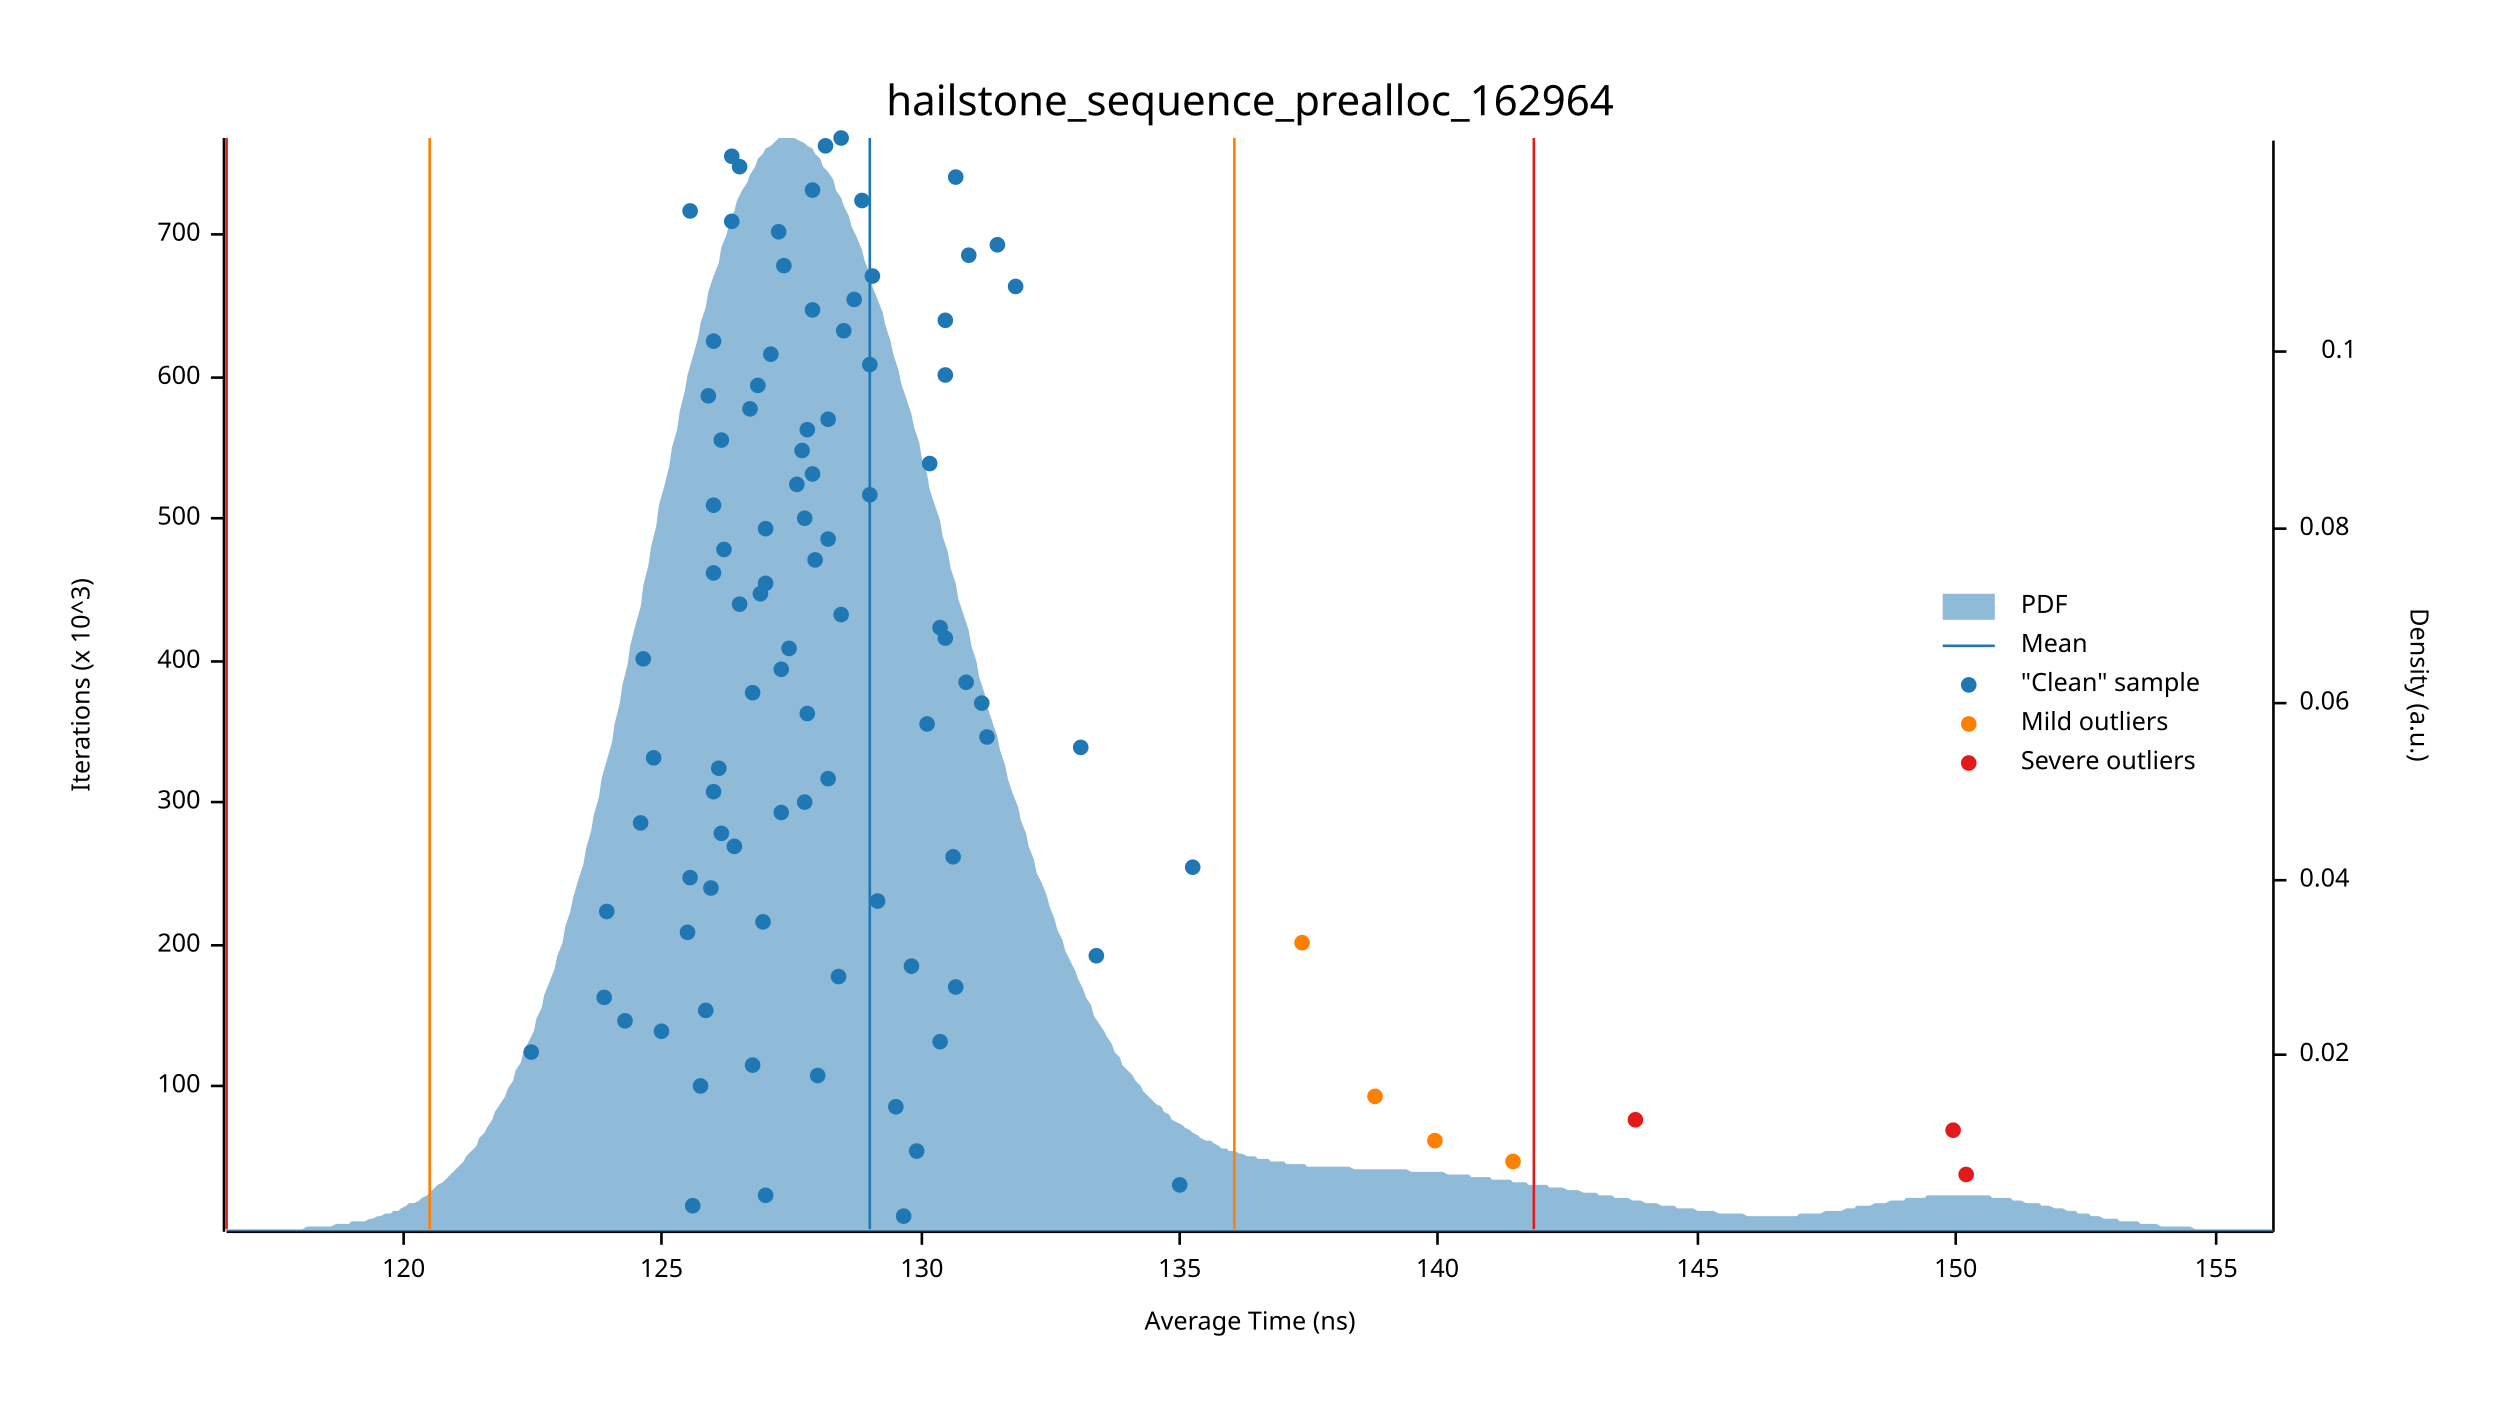
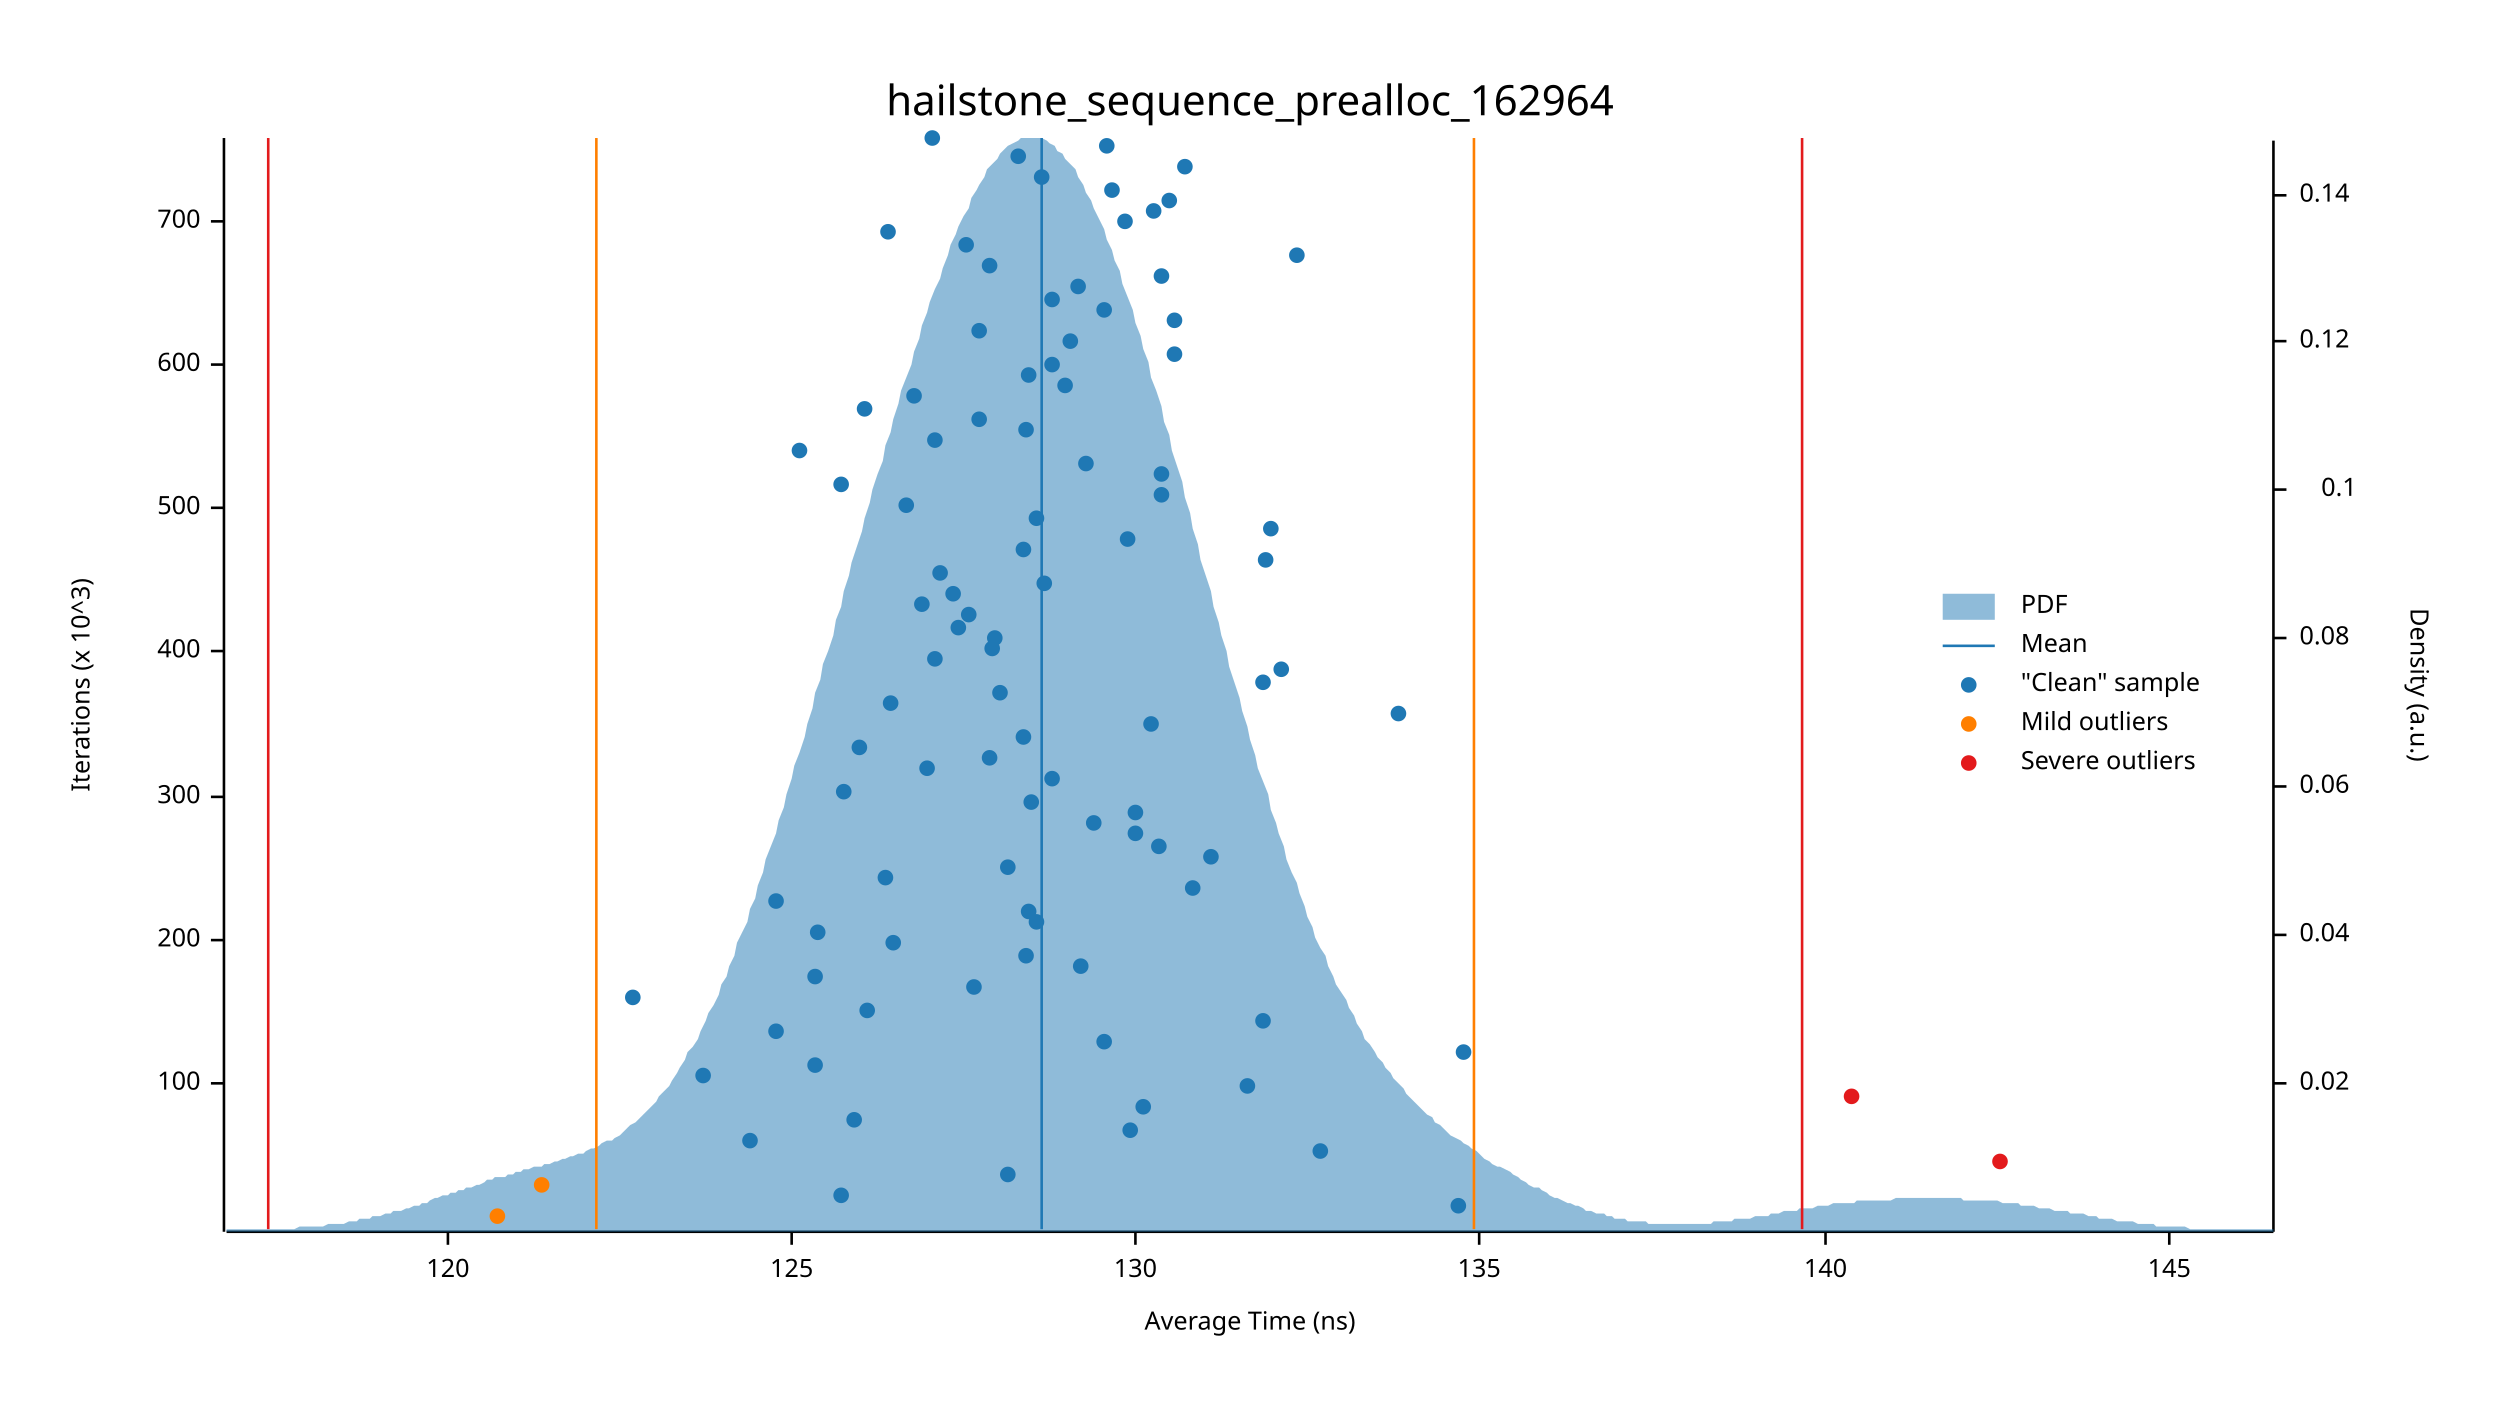
<svg xmlns="http://www.w3.org/2000/svg" width="960" height="540" viewBox="0 0 960 540">
  <text x="480" y="32" dy="0.76em" text-anchor="middle" font-family="sans-serif" font-size="16.129" opacity="1" fill="#000000">
hailstone_sequence_prealloc_162964
</text>
  <text x="27" y="263" dy="0.76em" text-anchor="middle" font-family="sans-serif" font-size="9.677" opacity="1" fill="#000000" transform="rotate(270, 27, 263)">
Iterations (x 10^3)
</text>
  <text x="480" y="513" dy="-0.5ex" text-anchor="middle" font-family="sans-serif" font-size="9.677" opacity="1" fill="#000000">
Average Time (ns)
</text>
  <polyline fill="none" opacity="1" stroke="#000000" stroke-width="1" points="86,53 86,473 " />
-   <text x="77" y="417" dy="0.5ex" text-anchor="end" font-family="sans-serif" font-size="9.677" opacity="1" fill="#000000">
+   <text x="77" y="416" dy="0.5ex" text-anchor="end" font-family="sans-serif" font-size="9.677" opacity="1" fill="#000000">
100
</text>
-   <polyline fill="none" opacity="1" stroke="#000000" stroke-width="1" points="81,417 86,417 " />
-   <text x="77" y="363" dy="0.5ex" text-anchor="end" font-family="sans-serif" font-size="9.677" opacity="1" fill="#000000">
+   <polyline fill="none" opacity="1" stroke="#000000" stroke-width="1" points="81,416 86,416 " />
+   <text x="77" y="361" dy="0.5ex" text-anchor="end" font-family="sans-serif" font-size="9.677" opacity="1" fill="#000000">
200
</text>
-   <polyline fill="none" opacity="1" stroke="#000000" stroke-width="1" points="81,363 86,363 " />
-   <text x="77" y="308" dy="0.5ex" text-anchor="end" font-family="sans-serif" font-size="9.677" opacity="1" fill="#000000">
+   <polyline fill="none" opacity="1" stroke="#000000" stroke-width="1" points="81,361 86,361 " />
+   <text x="77" y="306" dy="0.5ex" text-anchor="end" font-family="sans-serif" font-size="9.677" opacity="1" fill="#000000">
300
</text>
-   <polyline fill="none" opacity="1" stroke="#000000" stroke-width="1" points="81,308 86,308 " />
-   <text x="77" y="254" dy="0.5ex" text-anchor="end" font-family="sans-serif" font-size="9.677" opacity="1" fill="#000000">
+   <polyline fill="none" opacity="1" stroke="#000000" stroke-width="1" points="81,306 86,306 " />
+   <text x="77" y="250" dy="0.5ex" text-anchor="end" font-family="sans-serif" font-size="9.677" opacity="1" fill="#000000">
400
</text>
-   <polyline fill="none" opacity="1" stroke="#000000" stroke-width="1" points="81,254 86,254 " />
-   <text x="77" y="199" dy="0.5ex" text-anchor="end" font-family="sans-serif" font-size="9.677" opacity="1" fill="#000000">
+   <polyline fill="none" opacity="1" stroke="#000000" stroke-width="1" points="81,250 86,250 " />
+   <text x="77" y="195" dy="0.5ex" text-anchor="end" font-family="sans-serif" font-size="9.677" opacity="1" fill="#000000">
500
</text>
-   <polyline fill="none" opacity="1" stroke="#000000" stroke-width="1" points="81,199 86,199 " />
-   <text x="77" y="145" dy="0.5ex" text-anchor="end" font-family="sans-serif" font-size="9.677" opacity="1" fill="#000000">
+   <polyline fill="none" opacity="1" stroke="#000000" stroke-width="1" points="81,195 86,195 " />
+   <text x="77" y="140" dy="0.5ex" text-anchor="end" font-family="sans-serif" font-size="9.677" opacity="1" fill="#000000">
600
</text>
-   <polyline fill="none" opacity="1" stroke="#000000" stroke-width="1" points="81,145 86,145 " />
-   <text x="77" y="90" dy="0.5ex" text-anchor="end" font-family="sans-serif" font-size="9.677" opacity="1" fill="#000000">
+   <polyline fill="none" opacity="1" stroke="#000000" stroke-width="1" points="81,140 86,140 " />
+   <text x="77" y="85" dy="0.5ex" text-anchor="end" font-family="sans-serif" font-size="9.677" opacity="1" fill="#000000">
700
</text>
-   <polyline fill="none" opacity="1" stroke="#000000" stroke-width="1" points="81,90 86,90 " />
+   <polyline fill="none" opacity="1" stroke="#000000" stroke-width="1" points="81,85 86,85 " />
  <polyline fill="none" opacity="1" stroke="#000000" stroke-width="1" points="87,473 873,473 " />
-   <text x="155" y="483" dy="0.76em" text-anchor="middle" font-family="sans-serif" font-size="9.677" opacity="1" fill="#000000">
+   <text x="172" y="483" dy="0.76em" text-anchor="middle" font-family="sans-serif" font-size="9.677" opacity="1" fill="#000000">
120
</text>
-   <polyline fill="none" opacity="1" stroke="#000000" stroke-width="1" points="155,473 155,478 " />
-   <text x="254" y="483" dy="0.76em" text-anchor="middle" font-family="sans-serif" font-size="9.677" opacity="1" fill="#000000">
+   <polyline fill="none" opacity="1" stroke="#000000" stroke-width="1" points="172,473 172,478 " />
+   <text x="304" y="483" dy="0.76em" text-anchor="middle" font-family="sans-serif" font-size="9.677" opacity="1" fill="#000000">
125
</text>
-   <polyline fill="none" opacity="1" stroke="#000000" stroke-width="1" points="254,473 254,478 " />
-   <text x="354" y="483" dy="0.76em" text-anchor="middle" font-family="sans-serif" font-size="9.677" opacity="1" fill="#000000">
+   <polyline fill="none" opacity="1" stroke="#000000" stroke-width="1" points="304,473 304,478 " />
+   <text x="436" y="483" dy="0.76em" text-anchor="middle" font-family="sans-serif" font-size="9.677" opacity="1" fill="#000000">
130
</text>
-   <polyline fill="none" opacity="1" stroke="#000000" stroke-width="1" points="354,473 354,478 " />
-   <text x="453" y="483" dy="0.76em" text-anchor="middle" font-family="sans-serif" font-size="9.677" opacity="1" fill="#000000">
+   <polyline fill="none" opacity="1" stroke="#000000" stroke-width="1" points="436,473 436,478 " />
+   <text x="568" y="483" dy="0.76em" text-anchor="middle" font-family="sans-serif" font-size="9.677" opacity="1" fill="#000000">
135
</text>
-   <polyline fill="none" opacity="1" stroke="#000000" stroke-width="1" points="453,473 453,478 " />
-   <text x="552" y="483" dy="0.76em" text-anchor="middle" font-family="sans-serif" font-size="9.677" opacity="1" fill="#000000">
+   <polyline fill="none" opacity="1" stroke="#000000" stroke-width="1" points="568,473 568,478 " />
+   <text x="701" y="483" dy="0.76em" text-anchor="middle" font-family="sans-serif" font-size="9.677" opacity="1" fill="#000000">
140
</text>
-   <polyline fill="none" opacity="1" stroke="#000000" stroke-width="1" points="552,473 552,478 " />
-   <text x="652" y="483" dy="0.76em" text-anchor="middle" font-family="sans-serif" font-size="9.677" opacity="1" fill="#000000">
+   <polyline fill="none" opacity="1" stroke="#000000" stroke-width="1" points="701,473 701,478 " />
+   <text x="833" y="483" dy="0.76em" text-anchor="middle" font-family="sans-serif" font-size="9.677" opacity="1" fill="#000000">
145
</text>
-   <polyline fill="none" opacity="1" stroke="#000000" stroke-width="1" points="652,473 652,478 " />
-   <text x="751" y="483" dy="0.76em" text-anchor="middle" font-family="sans-serif" font-size="9.677" opacity="1" fill="#000000">
- 150
- </text>
-   <polyline fill="none" opacity="1" stroke="#000000" stroke-width="1" points="751,473 751,478 " />
-   <text x="851" y="483" dy="0.76em" text-anchor="middle" font-family="sans-serif" font-size="9.677" opacity="1" fill="#000000">
- 155
- </text>
-   <polyline fill="none" opacity="1" stroke="#000000" stroke-width="1" points="851,473 851,478 " />
+   <polyline fill="none" opacity="1" stroke="#000000" stroke-width="1" points="833,473 833,478 " />
  <text x="933" y="263" dy="0.76em" text-anchor="middle" font-family="sans-serif" font-size="9.677" opacity="1" fill="#000000" transform="rotate(90, 933, 263)">
Density (a.u.)
</text>
  <polyline fill="none" opacity="1" stroke="#000000" stroke-width="1" points="873,54 873,473 " />
-   <text x="883" y="405" dy="0.5ex" text-anchor="start" font-family="sans-serif" font-size="9.677" opacity="1" fill="#000000">
+   <text x="883" y="416" dy="0.5ex" text-anchor="start" font-family="sans-serif" font-size="9.677" opacity="1" fill="#000000">
0.02
</text>
-   <polyline fill="none" opacity="1" stroke="#000000" stroke-width="1" points="873,405 878,405 " />
-   <text x="883" y="338" dy="0.5ex" text-anchor="start" font-family="sans-serif" font-size="9.677" opacity="1" fill="#000000">
+   <polyline fill="none" opacity="1" stroke="#000000" stroke-width="1" points="873,416 878,416 " />
+   <text x="883" y="359" dy="0.5ex" text-anchor="start" font-family="sans-serif" font-size="9.677" opacity="1" fill="#000000">
0.04
</text>
-   <polyline fill="none" opacity="1" stroke="#000000" stroke-width="1" points="873,338 878,338 " />
-   <text x="883" y="270" dy="0.5ex" text-anchor="start" font-family="sans-serif" font-size="9.677" opacity="1" fill="#000000">
+   <polyline fill="none" opacity="1" stroke="#000000" stroke-width="1" points="873,359 878,359 " />
+   <text x="883" y="302" dy="0.5ex" text-anchor="start" font-family="sans-serif" font-size="9.677" opacity="1" fill="#000000">
0.06
</text>
-   <polyline fill="none" opacity="1" stroke="#000000" stroke-width="1" points="873,270 878,270 " />
-   <text x="883" y="203" dy="0.5ex" text-anchor="start" font-family="sans-serif" font-size="9.677" opacity="1" fill="#000000">
+   <polyline fill="none" opacity="1" stroke="#000000" stroke-width="1" points="873,302 878,302 " />
+   <text x="883" y="245" dy="0.5ex" text-anchor="start" font-family="sans-serif" font-size="9.677" opacity="1" fill="#000000">
0.08
</text>
-   <polyline fill="none" opacity="1" stroke="#000000" stroke-width="1" points="873,203 878,203 " />
-   <text x="905" y="135" dy="0.5ex" text-anchor="end" font-family="sans-serif" font-size="9.677" opacity="1" fill="#000000">
+   <polyline fill="none" opacity="1" stroke="#000000" stroke-width="1" points="873,245 878,245 " />
+   <text x="905" y="188" dy="0.5ex" text-anchor="end" font-family="sans-serif" font-size="9.677" opacity="1" fill="#000000">
0.1
</text>
-   <polyline fill="none" opacity="1" stroke="#000000" stroke-width="1" points="873,135 878,135 " />
-   <polygon opacity="0.5" fill="#1F78B4" points="87,472 88,472 90,472 91,472 93,472 94,472 96,472 98,472 99,472 101,472 102,472 104,472 105,472 107,472 109,472 110,472 112,472 113,472 115,472 116,472 118,471 120,471 121,471 123,471 124,471 126,471 127,471 129,470 131,470 132,470 134,470 135,469 137,469 138,469 140,469 142,468 143,468 145,467 146,467 148,466 150,466 151,465 153,465 154,464 156,463 157,462 159,462 161,461 162,460 164,459 165,458 167,456 168,455 170,454 172,452 173,451 175,449 176,448 178,446 179,444 181,442 183,440 184,437 186,435 187,433 189,430 190,427 192,424 194,421 195,418 197,415 198,411 200,408 201,404 203,400 205,396 206,391 208,387 209,382 211,377 213,372 214,367 216,362 217,356 219,350 220,345 222,338 224,332 225,326 227,319 228,313 230,306 231,299 233,292 235,285 236,278 238,270 239,263 241,255 242,248 244,240 246,233 247,225 249,217 250,210 252,202 253,194 255,187 257,179 258,172 260,165 261,158 263,150 264,144 266,137 268,130 269,124 271,118 272,112 274,106 276,101 277,95 279,90 280,86 282,81 283,77 285,73 287,70 288,67 290,64 291,61 293,59 294,57 296,56 298,54 299,53 301,53 302,53 304,53 305,53 307,54 309,55 310,56 312,57 313,59 315,61 316,64 318,66 320,69 321,73 323,76 324,79 326,83 327,87 329,91 331,96 332,100 334,105 335,110 337,115 339,120 340,125 342,131 343,136 345,142 346,147 348,153 350,159 351,164 353,170 354,176 356,182 357,188 359,194 361,200 362,206 364,212 365,218 367,224 368,230 370,236 372,242 373,248 375,254 376,260 378,266 379,271 381,277 383,283 384,288 386,294 387,299 389,305 391,310 392,315 394,320 395,325 397,330 398,335 400,339 402,344 403,348 405,353 406,357 408,361 409,365 411,369 413,373 414,376 416,380 417,383 419,386 420,390 422,393 424,396 425,398 427,401 428,404 430,406 431,409 433,411 435,413 436,415 438,417 439,419 441,421 442,422 444,424 446,425 447,427 449,428 450,430 452,431 454,432 455,433 457,434 458,435 460,436 461,437 463,438 465,438 466,439 468,440 469,441 471,441 472,442 474,442 476,443 477,443 479,444 480,444 482,444 483,445 485,445 487,445 488,446 490,446 491,446 493,446 494,447 496,447 498,447 499,447 501,447 502,448 504,448 505,448 507,448 509,448 510,448 512,448 513,448 515,448 517,448 518,448 520,449 521,449 523,449 524,449 526,449 528,449 529,449 531,449 532,449 534,449 535,449 537,449 539,449 540,449 542,450 543,450 545,450 546,450 548,450 550,450 551,450 553,450 554,450 556,451 557,451 559,451 561,451 562,451 564,451 565,452 567,452 568,452 570,452 572,452 573,453 575,453 576,453 578,453 580,453 581,454 583,454 584,454 586,454 587,455 589,455 591,455 592,455 594,455 595,456 597,456 598,456 600,456 602,457 603,457 605,457 606,457 608,458 609,458 611,458 613,458 614,459 616,459 617,459 619,459 620,460 622,460 624,460 625,460 627,461 628,461 630,461 632,462 633,462 635,462 636,462 638,463 639,463 641,463 643,463 644,464 646,464 647,464 649,464 650,464 652,465 654,465 655,465 657,465 658,465 660,466 661,466 663,466 665,466 666,466 668,466 669,466 671,467 672,467 674,467 676,467 677,467 679,467 680,467 682,467 683,467 685,467 687,467 688,467 690,467 691,466 693,466 695,466 696,466 698,466 699,466 701,465 702,465 704,465 706,465 707,465 709,464 710,464 712,464 713,463 715,463 717,463 718,463 720,462 721,462 723,462 724,462 726,461 728,461 729,461 731,461 732,460 734,460 735,460 737,460 739,460 740,459 742,459 743,459 745,459 746,459 748,459 750,459 751,459 753,459 754,459 756,459 758,459 759,459 761,459 762,459 764,459 765,460 767,460 769,460 770,460 772,460 773,461 775,461 776,461 778,462 780,462 781,462 783,462 784,463 786,463 787,463 789,464 791,464 792,464 794,465 795,465 797,465 798,466 800,466 802,466 803,467 805,467 806,467 808,468 809,468 811,468 813,468 814,469 816,469 817,469 819,469 821,469 822,470 824,470 825,470 827,470 828,470 830,471 832,471 833,471 835,471 836,471 838,471 839,471 841,471 843,472 844,472 846,472 847,472 849,472 850,472 852,472 854,472 855,472 857,472 858,472 860,472 861,472 863,472 865,472 866,472 868,472 869,472 871,472 873,472 873,473 87,473 " />
-   <polyline fill="none" opacity="1" stroke="#1F78B4" stroke-width="1" points="334,472 334,53 " />
-   <polyline fill="none" opacity="1" stroke="#FF7F00" stroke-width="1" points="165,472 165,53 " />
-   <polyline fill="none" opacity="1" stroke="#FF7F00" stroke-width="1" points="474,472 474,53 " />
-   <polyline fill="none" opacity="1" stroke="#E31A1C" stroke-width="1" points="87,472 87,53 " />
-   <polyline fill="none" opacity="1" stroke="#E31A1C" stroke-width="1" points="589,472 589,53 " />
-   <circle cx="347" cy="467" r="3" opacity="1" fill="#1F78B4" stroke="none" stroke-width="1" />
-   <circle cx="266" cy="463" r="3" opacity="1" fill="#1F78B4" stroke="none" stroke-width="1" />
-   <circle cx="294" cy="459" r="3" opacity="1" fill="#1F78B4" stroke="none" stroke-width="1" />
-   <circle cx="453" cy="455" r="3" opacity="1" fill="#1F78B4" stroke="none" stroke-width="1" />
-   <circle cx="352" cy="442" r="3" opacity="1" fill="#1F78B4" stroke="none" stroke-width="1" />
-   <circle cx="344" cy="425" r="3" opacity="1" fill="#1F78B4" stroke="none" stroke-width="1" />
-   <circle cx="269" cy="417" r="3" opacity="1" fill="#1F78B4" stroke="none" stroke-width="1" />
-   <circle cx="314" cy="413" r="3" opacity="1" fill="#1F78B4" stroke="none" stroke-width="1" />
-   <circle cx="289" cy="409" r="3" opacity="1" fill="#1F78B4" stroke="none" stroke-width="1" />
-   <circle cx="204" cy="404" r="3" opacity="1" fill="#1F78B4" stroke="none" stroke-width="1" />
-   <circle cx="361" cy="400" r="3" opacity="1" fill="#1F78B4" stroke="none" stroke-width="1" />
-   <circle cx="254" cy="396" r="3" opacity="1" fill="#1F78B4" stroke="none" stroke-width="1" />
-   <circle cx="240" cy="392" r="3" opacity="1" fill="#1F78B4" stroke="none" stroke-width="1" />
-   <circle cx="271" cy="388" r="3" opacity="1" fill="#1F78B4" stroke="none" stroke-width="1" />
-   <circle cx="232" cy="383" r="3" opacity="1" fill="#1F78B4" stroke="none" stroke-width="1" />
-   <circle cx="367" cy="379" r="3" opacity="1" fill="#1F78B4" stroke="none" stroke-width="1" />
-   <circle cx="322" cy="375" r="3" opacity="1" fill="#1F78B4" stroke="none" stroke-width="1" />
-   <circle cx="350" cy="371" r="3" opacity="1" fill="#1F78B4" stroke="none" stroke-width="1" />
-   <circle cx="421" cy="367" r="3" opacity="1" fill="#1F78B4" stroke="none" stroke-width="1" />
-   <circle cx="264" cy="358" r="3" opacity="1" fill="#1F78B4" stroke="none" stroke-width="1" />
-   <circle cx="293" cy="354" r="3" opacity="1" fill="#1F78B4" stroke="none" stroke-width="1" />
-   <circle cx="233" cy="350" r="3" opacity="1" fill="#1F78B4" stroke="none" stroke-width="1" />
-   <circle cx="337" cy="346" r="3" opacity="1" fill="#1F78B4" stroke="none" stroke-width="1" />
-   <circle cx="273" cy="341" r="3" opacity="1" fill="#1F78B4" stroke="none" stroke-width="1" />
-   <circle cx="265" cy="337" r="3" opacity="1" fill="#1F78B4" stroke="none" stroke-width="1" />
-   <circle cx="458" cy="333" r="3" opacity="1" fill="#1F78B4" stroke="none" stroke-width="1" />
-   <circle cx="366" cy="329" r="3" opacity="1" fill="#1F78B4" stroke="none" stroke-width="1" />
-   <circle cx="282" cy="325" r="3" opacity="1" fill="#1F78B4" stroke="none" stroke-width="1" />
-   <circle cx="277" cy="320" r="3" opacity="1" fill="#1F78B4" stroke="none" stroke-width="1" />
-   <circle cx="246" cy="316" r="3" opacity="1" fill="#1F78B4" stroke="none" stroke-width="1" />
-   <circle cx="300" cy="312" r="3" opacity="1" fill="#1F78B4" stroke="none" stroke-width="1" />
-   <circle cx="309" cy="308" r="3" opacity="1" fill="#1F78B4" stroke="none" stroke-width="1" />
-   <circle cx="274" cy="304" r="3" opacity="1" fill="#1F78B4" stroke="none" stroke-width="1" />
-   <circle cx="318" cy="299" r="3" opacity="1" fill="#1F78B4" stroke="none" stroke-width="1" />
-   <circle cx="276" cy="295" r="3" opacity="1" fill="#1F78B4" stroke="none" stroke-width="1" />
-   <circle cx="251" cy="291" r="3" opacity="1" fill="#1F78B4" stroke="none" stroke-width="1" />
-   <circle cx="415" cy="287" r="3" opacity="1" fill="#1F78B4" stroke="none" stroke-width="1" />
-   <circle cx="379" cy="283" r="3" opacity="1" fill="#1F78B4" stroke="none" stroke-width="1" />
-   <circle cx="356" cy="278" r="3" opacity="1" fill="#1F78B4" stroke="none" stroke-width="1" />
-   <circle cx="310" cy="274" r="3" opacity="1" fill="#1F78B4" stroke="none" stroke-width="1" />
-   <circle cx="377" cy="270" r="3" opacity="1" fill="#1F78B4" stroke="none" stroke-width="1" />
-   <circle cx="289" cy="266" r="3" opacity="1" fill="#1F78B4" stroke="none" stroke-width="1" />
-   <circle cx="371" cy="262" r="3" opacity="1" fill="#1F78B4" stroke="none" stroke-width="1" />
-   <circle cx="300" cy="257" r="3" opacity="1" fill="#1F78B4" stroke="none" stroke-width="1" />
-   <circle cx="247" cy="253" r="3" opacity="1" fill="#1F78B4" stroke="none" stroke-width="1" />
-   <circle cx="303" cy="249" r="3" opacity="1" fill="#1F78B4" stroke="none" stroke-width="1" />
-   <circle cx="363" cy="245" r="3" opacity="1" fill="#1F78B4" stroke="none" stroke-width="1" />
-   <circle cx="361" cy="241" r="3" opacity="1" fill="#1F78B4" stroke="none" stroke-width="1" />
-   <circle cx="323" cy="236" r="3" opacity="1" fill="#1F78B4" stroke="none" stroke-width="1" />
-   <circle cx="284" cy="232" r="3" opacity="1" fill="#1F78B4" stroke="none" stroke-width="1" />
-   <circle cx="292" cy="228" r="3" opacity="1" fill="#1F78B4" stroke="none" stroke-width="1" />
-   <circle cx="294" cy="224" r="3" opacity="1" fill="#1F78B4" stroke="none" stroke-width="1" />
-   <circle cx="274" cy="220" r="3" opacity="1" fill="#1F78B4" stroke="none" stroke-width="1" />
-   <circle cx="313" cy="215" r="3" opacity="1" fill="#1F78B4" stroke="none" stroke-width="1" />
-   <circle cx="278" cy="211" r="3" opacity="1" fill="#1F78B4" stroke="none" stroke-width="1" />
-   <circle cx="318" cy="207" r="3" opacity="1" fill="#1F78B4" stroke="none" stroke-width="1" />
-   <circle cx="294" cy="203" r="3" opacity="1" fill="#1F78B4" stroke="none" stroke-width="1" />
-   <circle cx="309" cy="199" r="3" opacity="1" fill="#1F78B4" stroke="none" stroke-width="1" />
-   <circle cx="274" cy="194" r="3" opacity="1" fill="#1F78B4" stroke="none" stroke-width="1" />
-   <circle cx="334" cy="190" r="3" opacity="1" fill="#1F78B4" stroke="none" stroke-width="1" />
-   <circle cx="306" cy="186" r="3" opacity="1" fill="#1F78B4" stroke="none" stroke-width="1" />
-   <circle cx="312" cy="182" r="3" opacity="1" fill="#1F78B4" stroke="none" stroke-width="1" />
-   <circle cx="357" cy="178" r="3" opacity="1" fill="#1F78B4" stroke="none" stroke-width="1" />
-   <circle cx="308" cy="173" r="3" opacity="1" fill="#1F78B4" stroke="none" stroke-width="1" />
-   <circle cx="277" cy="169" r="3" opacity="1" fill="#1F78B4" stroke="none" stroke-width="1" />
-   <circle cx="310" cy="165" r="3" opacity="1" fill="#1F78B4" stroke="none" stroke-width="1" />
-   <circle cx="318" cy="161" r="3" opacity="1" fill="#1F78B4" stroke="none" stroke-width="1" />
-   <circle cx="288" cy="157" r="3" opacity="1" fill="#1F78B4" stroke="none" stroke-width="1" />
-   <circle cx="272" cy="152" r="3" opacity="1" fill="#1F78B4" stroke="none" stroke-width="1" />
-   <circle cx="291" cy="148" r="3" opacity="1" fill="#1F78B4" stroke="none" stroke-width="1" />
-   <circle cx="363" cy="144" r="3" opacity="1" fill="#1F78B4" stroke="none" stroke-width="1" />
-   <circle cx="334" cy="140" r="3" opacity="1" fill="#1F78B4" stroke="none" stroke-width="1" />
-   <circle cx="296" cy="136" r="3" opacity="1" fill="#1F78B4" stroke="none" stroke-width="1" />
-   <circle cx="274" cy="131" r="3" opacity="1" fill="#1F78B4" stroke="none" stroke-width="1" />
-   <circle cx="324" cy="127" r="3" opacity="1" fill="#1F78B4" stroke="none" stroke-width="1" />
-   <circle cx="363" cy="123" r="3" opacity="1" fill="#1F78B4" stroke="none" stroke-width="1" />
-   <circle cx="312" cy="119" r="3" opacity="1" fill="#1F78B4" stroke="none" stroke-width="1" />
-   <circle cx="328" cy="115" r="3" opacity="1" fill="#1F78B4" stroke="none" stroke-width="1" />
-   <circle cx="390" cy="110" r="3" opacity="1" fill="#1F78B4" stroke="none" stroke-width="1" />
-   <circle cx="335" cy="106" r="3" opacity="1" fill="#1F78B4" stroke="none" stroke-width="1" />
-   <circle cx="301" cy="102" r="3" opacity="1" fill="#1F78B4" stroke="none" stroke-width="1" />
-   <circle cx="372" cy="98" r="3" opacity="1" fill="#1F78B4" stroke="none" stroke-width="1" />
-   <circle cx="383" cy="94" r="3" opacity="1" fill="#1F78B4" stroke="none" stroke-width="1" />
-   <circle cx="299" cy="89" r="3" opacity="1" fill="#1F78B4" stroke="none" stroke-width="1" />
-   <circle cx="281" cy="85" r="3" opacity="1" fill="#1F78B4" stroke="none" stroke-width="1" />
-   <circle cx="265" cy="81" r="3" opacity="1" fill="#1F78B4" stroke="none" stroke-width="1" />
-   <circle cx="331" cy="77" r="3" opacity="1" fill="#1F78B4" stroke="none" stroke-width="1" />
-   <circle cx="312" cy="73" r="3" opacity="1" fill="#1F78B4" stroke="none" stroke-width="1" />
-   <circle cx="367" cy="68" r="3" opacity="1" fill="#1F78B4" stroke="none" stroke-width="1" />
-   <circle cx="284" cy="64" r="3" opacity="1" fill="#1F78B4" stroke="none" stroke-width="1" />
-   <circle cx="281" cy="60" r="3" opacity="1" fill="#1F78B4" stroke="none" stroke-width="1" />
-   <circle cx="317" cy="56" r="3" opacity="1" fill="#1F78B4" stroke="none" stroke-width="1" />
-   <circle cx="323" cy="53" r="3" opacity="1" fill="#1F78B4" stroke="none" stroke-width="1" />
-   <circle cx="581" cy="446" r="3" opacity="1" fill="#FF7F00" stroke="none" stroke-width="1" />
-   <circle cx="551" cy="438" r="3" opacity="1" fill="#FF7F00" stroke="none" stroke-width="1" />
-   <circle cx="528" cy="421" r="3" opacity="1" fill="#FF7F00" stroke="none" stroke-width="1" />
-   <circle cx="500" cy="362" r="3" opacity="1" fill="#FF7F00" stroke="none" stroke-width="1" />
-   <circle cx="755" cy="451" r="3" opacity="1" fill="#E31A1C" stroke="none" stroke-width="1" />
-   <circle cx="750" cy="434" r="3" opacity="1" fill="#E31A1C" stroke="none" stroke-width="1" />
-   <circle cx="628" cy="430" r="3" opacity="1" fill="#E31A1C" stroke="none" stroke-width="1" />
+   <polyline fill="none" opacity="1" stroke="#000000" stroke-width="1" points="873,188 878,188 " />
+   <text x="883" y="131" dy="0.5ex" text-anchor="start" font-family="sans-serif" font-size="9.677" opacity="1" fill="#000000">
+ 0.12
+ </text>
+   <polyline fill="none" opacity="1" stroke="#000000" stroke-width="1" points="873,131 878,131 " />
+   <text x="883" y="75" dy="0.5ex" text-anchor="start" font-family="sans-serif" font-size="9.677" opacity="1" fill="#000000">
+ 0.14
+ </text>
+   <polyline fill="none" opacity="1" stroke="#000000" stroke-width="1" points="873,75 878,75 " />
+   <polygon opacity="0.5" fill="#1F78B4" points="87,472 88,472 90,472 91,472 93,472 94,472 96,472 98,472 99,472 101,472 102,472 104,472 105,472 107,472 109,472 110,472 112,472 113,472 115,471 116,471 118,471 120,471 121,471 123,471 124,471 126,470 127,470 129,470 131,470 132,470 134,469 135,469 137,469 138,468 140,468 142,468 143,467 145,467 146,467 148,466 150,466 151,465 153,465 154,465 156,464 157,464 159,463 161,463 162,462 164,462 165,461 167,460 168,460 170,459 172,459 173,458 175,458 176,457 178,457 179,456 181,456 183,455 184,455 186,454 187,453 189,453 190,452 192,452 194,452 195,451 197,451 198,450 200,450 201,449 203,449 205,448 206,448 208,448 209,447 211,447 213,446 214,446 216,445 217,445 219,444 220,444 222,443 224,443 225,442 227,441 228,441 230,440 231,439 233,438 235,438 236,437 238,436 239,435 241,433 242,432 244,431 246,429 247,428 249,426 250,425 252,423 253,421 255,419 257,417 258,415 260,412 261,410 263,407 264,404 266,402 268,399 269,396 271,392 272,389 274,386 276,382 277,378 279,375 280,371 282,367 283,362 285,358 287,354 288,349 290,345 291,340 293,335 294,330 296,325 298,320 299,315 301,310 302,305 304,299 305,294 307,289 309,283 310,278 312,272 313,266 315,261 316,255 318,250 320,244 321,238 323,233 324,227 326,221 327,216 329,210 331,204 332,199 334,193 335,188 337,182 339,177 340,171 342,166 343,161 345,155 346,150 348,145 350,140 351,135 353,130 354,125 356,120 357,116 359,111 361,107 362,103 364,98 365,94 367,90 368,87 370,83 372,80 373,76 375,73 376,71 378,68 379,65 381,63 383,61 384,59 386,57 387,56 389,55 391,54 392,53 394,53 395,53 397,53 398,53 400,53 402,54 403,55 405,56 406,58 408,59 409,61 411,63 413,65 414,68 416,71 417,74 419,77 420,80 422,84 424,88 425,92 427,96 428,100 430,104 431,109 433,114 435,119 436,124 438,129 439,134 441,139 442,145 444,150 446,156 447,162 449,167 450,173 452,179 454,185 455,191 457,197 458,203 460,209 461,215 463,221 465,227 466,233 468,239 469,244 471,250 472,256 474,262 476,268 477,273 479,279 480,284 482,290 483,295 485,300 487,305 488,311 490,316 491,320 493,325 494,330 496,335 498,339 499,343 501,348 502,352 504,356 505,360 507,364 509,367 510,371 512,375 513,378 515,381 517,384 518,387 520,390 521,393 523,396 524,399 526,401 528,404 529,406 531,408 532,410 534,412 535,414 537,416 539,418 540,420 542,422 543,423 545,425 546,426 548,428 550,429 551,431 553,432 554,433 556,435 557,436 559,437 561,438 562,439 564,440 565,441 567,442 568,443 570,445 572,446 573,447 575,448 576,448 578,449 580,450 581,451 583,452 584,453 586,454 587,455 589,456 591,456 592,457 594,458 595,459 597,460 598,460 600,461 602,462 603,462 605,463 606,463 608,464 609,465 611,465 613,466 614,466 616,466 617,467 619,467 620,468 622,468 624,468 625,469 627,469 628,469 630,469 632,469 633,470 635,470 636,470 638,470 639,470 641,470 643,470 644,470 646,470 647,470 649,470 650,470 652,470 654,470 655,470 657,470 658,469 660,469 661,469 663,469 665,469 666,468 668,468 669,468 671,468 672,468 674,467 676,467 677,467 679,467 680,466 682,466 683,466 685,465 687,465 688,465 690,465 691,464 693,464 695,464 696,464 698,463 699,463 701,463 702,463 704,462 706,462 707,462 709,462 710,462 712,462 713,461 715,461 717,461 718,461 720,461 721,461 723,461 724,461 726,461 728,460 729,460 731,460 732,460 734,460 735,460 737,460 739,460 740,460 742,460 743,460 745,460 746,460 748,460 750,460 751,460 753,460 754,461 756,461 758,461 759,461 761,461 762,461 764,461 765,461 767,461 769,462 770,462 772,462 773,462 775,462 776,463 778,463 780,463 781,463 783,464 784,464 786,464 787,464 789,465 791,465 792,465 794,465 795,466 797,466 798,466 800,466 802,467 803,467 805,467 806,468 808,468 809,468 811,468 813,469 814,469 816,469 817,469 819,469 821,470 822,470 824,470 825,470 827,470 828,471 830,471 832,471 833,471 835,471 836,471 838,471 839,471 841,472 843,472 844,472 846,472 847,472 849,472 850,472 852,472 854,472 855,472 857,472 858,472 860,472 861,472 863,472 865,472 866,472 868,472 869,472 871,472 873,472 873,473 87,473 " />
+   <polyline fill="none" opacity="1" stroke="#1F78B4" stroke-width="1" points="400,472 400,53 " />
+   <polyline fill="none" opacity="1" stroke="#FF7F00" stroke-width="1" points="229,472 229,53 " />
+   <polyline fill="none" opacity="1" stroke="#FF7F00" stroke-width="1" points="566,472 566,53 " />
+   <polyline fill="none" opacity="1" stroke="#E31A1C" stroke-width="1" points="103,472 103,53 " />
+   <polyline fill="none" opacity="1" stroke="#E31A1C" stroke-width="1" points="692,472 692,53 " />
+   <circle cx="560" cy="463" r="3" opacity="1" fill="#1F78B4" stroke="none" stroke-width="1" />
+   <circle cx="323" cy="459" r="3" opacity="1" fill="#1F78B4" stroke="none" stroke-width="1" />
+   <circle cx="387" cy="451" r="3" opacity="1" fill="#1F78B4" stroke="none" stroke-width="1" />
+   <circle cx="507" cy="442" r="3" opacity="1" fill="#1F78B4" stroke="none" stroke-width="1" />
+   <circle cx="288" cy="438" r="3" opacity="1" fill="#1F78B4" stroke="none" stroke-width="1" />
+   <circle cx="434" cy="434" r="3" opacity="1" fill="#1F78B4" stroke="none" stroke-width="1" />
+   <circle cx="328" cy="430" r="3" opacity="1" fill="#1F78B4" stroke="none" stroke-width="1" />
+   <circle cx="439" cy="425" r="3" opacity="1" fill="#1F78B4" stroke="none" stroke-width="1" />
+   <circle cx="479" cy="417" r="3" opacity="1" fill="#1F78B4" stroke="none" stroke-width="1" />
+   <circle cx="270" cy="413" r="3" opacity="1" fill="#1F78B4" stroke="none" stroke-width="1" />
+   <circle cx="313" cy="409" r="3" opacity="1" fill="#1F78B4" stroke="none" stroke-width="1" />
+   <circle cx="562" cy="404" r="3" opacity="1" fill="#1F78B4" stroke="none" stroke-width="1" />
+   <circle cx="424" cy="400" r="3" opacity="1" fill="#1F78B4" stroke="none" stroke-width="1" />
+   <circle cx="298" cy="396" r="3" opacity="1" fill="#1F78B4" stroke="none" stroke-width="1" />
+   <circle cx="485" cy="392" r="3" opacity="1" fill="#1F78B4" stroke="none" stroke-width="1" />
+   <circle cx="333" cy="388" r="3" opacity="1" fill="#1F78B4" stroke="none" stroke-width="1" />
+   <circle cx="243" cy="383" r="3" opacity="1" fill="#1F78B4" stroke="none" stroke-width="1" />
+   <circle cx="374" cy="379" r="3" opacity="1" fill="#1F78B4" stroke="none" stroke-width="1" />
+   <circle cx="313" cy="375" r="3" opacity="1" fill="#1F78B4" stroke="none" stroke-width="1" />
+   <circle cx="415" cy="371" r="3" opacity="1" fill="#1F78B4" stroke="none" stroke-width="1" />
+   <circle cx="394" cy="367" r="3" opacity="1" fill="#1F78B4" stroke="none" stroke-width="1" />
+   <circle cx="343" cy="362" r="3" opacity="1" fill="#1F78B4" stroke="none" stroke-width="1" />
+   <circle cx="314" cy="358" r="3" opacity="1" fill="#1F78B4" stroke="none" stroke-width="1" />
+   <circle cx="398" cy="354" r="3" opacity="1" fill="#1F78B4" stroke="none" stroke-width="1" />
+   <circle cx="395" cy="350" r="3" opacity="1" fill="#1F78B4" stroke="none" stroke-width="1" />
+   <circle cx="298" cy="346" r="3" opacity="1" fill="#1F78B4" stroke="none" stroke-width="1" />
+   <circle cx="458" cy="341" r="3" opacity="1" fill="#1F78B4" stroke="none" stroke-width="1" />
+   <circle cx="340" cy="337" r="3" opacity="1" fill="#1F78B4" stroke="none" stroke-width="1" />
+   <circle cx="387" cy="333" r="3" opacity="1" fill="#1F78B4" stroke="none" stroke-width="1" />
+   <circle cx="465" cy="329" r="3" opacity="1" fill="#1F78B4" stroke="none" stroke-width="1" />
+   <circle cx="445" cy="325" r="3" opacity="1" fill="#1F78B4" stroke="none" stroke-width="1" />
+   <circle cx="436" cy="320" r="3" opacity="1" fill="#1F78B4" stroke="none" stroke-width="1" />
+   <circle cx="420" cy="316" r="3" opacity="1" fill="#1F78B4" stroke="none" stroke-width="1" />
+   <circle cx="436" cy="312" r="3" opacity="1" fill="#1F78B4" stroke="none" stroke-width="1" />
+   <circle cx="396" cy="308" r="3" opacity="1" fill="#1F78B4" stroke="none" stroke-width="1" />
+   <circle cx="324" cy="304" r="3" opacity="1" fill="#1F78B4" stroke="none" stroke-width="1" />
+   <circle cx="404" cy="299" r="3" opacity="1" fill="#1F78B4" stroke="none" stroke-width="1" />
+   <circle cx="356" cy="295" r="3" opacity="1" fill="#1F78B4" stroke="none" stroke-width="1" />
+   <circle cx="380" cy="291" r="3" opacity="1" fill="#1F78B4" stroke="none" stroke-width="1" />
+   <circle cx="330" cy="287" r="3" opacity="1" fill="#1F78B4" stroke="none" stroke-width="1" />
+   <circle cx="393" cy="283" r="3" opacity="1" fill="#1F78B4" stroke="none" stroke-width="1" />
+   <circle cx="442" cy="278" r="3" opacity="1" fill="#1F78B4" stroke="none" stroke-width="1" />
+   <circle cx="537" cy="274" r="3" opacity="1" fill="#1F78B4" stroke="none" stroke-width="1" />
+   <circle cx="342" cy="270" r="3" opacity="1" fill="#1F78B4" stroke="none" stroke-width="1" />
+   <circle cx="384" cy="266" r="3" opacity="1" fill="#1F78B4" stroke="none" stroke-width="1" />
+   <circle cx="485" cy="262" r="3" opacity="1" fill="#1F78B4" stroke="none" stroke-width="1" />
+   <circle cx="492" cy="257" r="3" opacity="1" fill="#1F78B4" stroke="none" stroke-width="1" />
+   <circle cx="359" cy="253" r="3" opacity="1" fill="#1F78B4" stroke="none" stroke-width="1" />
+   <circle cx="381" cy="249" r="3" opacity="1" fill="#1F78B4" stroke="none" stroke-width="1" />
+   <circle cx="382" cy="245" r="3" opacity="1" fill="#1F78B4" stroke="none" stroke-width="1" />
+   <circle cx="368" cy="241" r="3" opacity="1" fill="#1F78B4" stroke="none" stroke-width="1" />
+   <circle cx="372" cy="236" r="3" opacity="1" fill="#1F78B4" stroke="none" stroke-width="1" />
+   <circle cx="354" cy="232" r="3" opacity="1" fill="#1F78B4" stroke="none" stroke-width="1" />
+   <circle cx="366" cy="228" r="3" opacity="1" fill="#1F78B4" stroke="none" stroke-width="1" />
+   <circle cx="401" cy="224" r="3" opacity="1" fill="#1F78B4" stroke="none" stroke-width="1" />
+   <circle cx="361" cy="220" r="3" opacity="1" fill="#1F78B4" stroke="none" stroke-width="1" />
+   <circle cx="486" cy="215" r="3" opacity="1" fill="#1F78B4" stroke="none" stroke-width="1" />
+   <circle cx="393" cy="211" r="3" opacity="1" fill="#1F78B4" stroke="none" stroke-width="1" />
+   <circle cx="433" cy="207" r="3" opacity="1" fill="#1F78B4" stroke="none" stroke-width="1" />
+   <circle cx="488" cy="203" r="3" opacity="1" fill="#1F78B4" stroke="none" stroke-width="1" />
+   <circle cx="398" cy="199" r="3" opacity="1" fill="#1F78B4" stroke="none" stroke-width="1" />
+   <circle cx="348" cy="194" r="3" opacity="1" fill="#1F78B4" stroke="none" stroke-width="1" />
+   <circle cx="446" cy="190" r="3" opacity="1" fill="#1F78B4" stroke="none" stroke-width="1" />
+   <circle cx="323" cy="186" r="3" opacity="1" fill="#1F78B4" stroke="none" stroke-width="1" />
+   <circle cx="446" cy="182" r="3" opacity="1" fill="#1F78B4" stroke="none" stroke-width="1" />
+   <circle cx="417" cy="178" r="3" opacity="1" fill="#1F78B4" stroke="none" stroke-width="1" />
+   <circle cx="307" cy="173" r="3" opacity="1" fill="#1F78B4" stroke="none" stroke-width="1" />
+   <circle cx="359" cy="169" r="3" opacity="1" fill="#1F78B4" stroke="none" stroke-width="1" />
+   <circle cx="394" cy="165" r="3" opacity="1" fill="#1F78B4" stroke="none" stroke-width="1" />
+   <circle cx="376" cy="161" r="3" opacity="1" fill="#1F78B4" stroke="none" stroke-width="1" />
+   <circle cx="332" cy="157" r="3" opacity="1" fill="#1F78B4" stroke="none" stroke-width="1" />
+   <circle cx="351" cy="152" r="3" opacity="1" fill="#1F78B4" stroke="none" stroke-width="1" />
+   <circle cx="409" cy="148" r="3" opacity="1" fill="#1F78B4" stroke="none" stroke-width="1" />
+   <circle cx="395" cy="144" r="3" opacity="1" fill="#1F78B4" stroke="none" stroke-width="1" />
+   <circle cx="404" cy="140" r="3" opacity="1" fill="#1F78B4" stroke="none" stroke-width="1" />
+   <circle cx="451" cy="136" r="3" opacity="1" fill="#1F78B4" stroke="none" stroke-width="1" />
+   <circle cx="411" cy="131" r="3" opacity="1" fill="#1F78B4" stroke="none" stroke-width="1" />
+   <circle cx="376" cy="127" r="3" opacity="1" fill="#1F78B4" stroke="none" stroke-width="1" />
+   <circle cx="451" cy="123" r="3" opacity="1" fill="#1F78B4" stroke="none" stroke-width="1" />
+   <circle cx="424" cy="119" r="3" opacity="1" fill="#1F78B4" stroke="none" stroke-width="1" />
+   <circle cx="404" cy="115" r="3" opacity="1" fill="#1F78B4" stroke="none" stroke-width="1" />
+   <circle cx="414" cy="110" r="3" opacity="1" fill="#1F78B4" stroke="none" stroke-width="1" />
+   <circle cx="446" cy="106" r="3" opacity="1" fill="#1F78B4" stroke="none" stroke-width="1" />
+   <circle cx="380" cy="102" r="3" opacity="1" fill="#1F78B4" stroke="none" stroke-width="1" />
+   <circle cx="498" cy="98" r="3" opacity="1" fill="#1F78B4" stroke="none" stroke-width="1" />
+   <circle cx="371" cy="94" r="3" opacity="1" fill="#1F78B4" stroke="none" stroke-width="1" />
+   <circle cx="341" cy="89" r="3" opacity="1" fill="#1F78B4" stroke="none" stroke-width="1" />
+   <circle cx="432" cy="85" r="3" opacity="1" fill="#1F78B4" stroke="none" stroke-width="1" />
+   <circle cx="443" cy="81" r="3" opacity="1" fill="#1F78B4" stroke="none" stroke-width="1" />
+   <circle cx="449" cy="77" r="3" opacity="1" fill="#1F78B4" stroke="none" stroke-width="1" />
+   <circle cx="427" cy="73" r="3" opacity="1" fill="#1F78B4" stroke="none" stroke-width="1" />
+   <circle cx="400" cy="68" r="3" opacity="1" fill="#1F78B4" stroke="none" stroke-width="1" />
+   <circle cx="455" cy="64" r="3" opacity="1" fill="#1F78B4" stroke="none" stroke-width="1" />
+   <circle cx="391" cy="60" r="3" opacity="1" fill="#1F78B4" stroke="none" stroke-width="1" />
+   <circle cx="425" cy="56" r="3" opacity="1" fill="#1F78B4" stroke="none" stroke-width="1" />
+   <circle cx="358" cy="53" r="3" opacity="1" fill="#1F78B4" stroke="none" stroke-width="1" />
+   <circle cx="191" cy="467" r="3" opacity="1" fill="#FF7F00" stroke="none" stroke-width="1" />
+   <circle cx="208" cy="455" r="3" opacity="1" fill="#FF7F00" stroke="none" stroke-width="1" />
+   <circle cx="768" cy="446" r="3" opacity="1" fill="#E31A1C" stroke="none" stroke-width="1" />
+   <circle cx="711" cy="421" r="3" opacity="1" fill="#E31A1C" stroke="none" stroke-width="1" />
  <text x="776" y="228" dy="0.76em" text-anchor="start" font-family="sans-serif" font-size="9.677" opacity="1" fill="#000000">
PDF
</text>
  <text x="776" y="243" dy="0.76em" text-anchor="start" font-family="sans-serif" font-size="9.677" opacity="1" fill="#000000">
Mean
</text>
  <text x="776" y="258" dy="0.76em" text-anchor="start" font-family="sans-serif" font-size="9.677" opacity="1" fill="#000000">
"Clean" sample
</text>
  <text x="776" y="273" dy="0.76em" text-anchor="start" font-family="sans-serif" font-size="9.677" opacity="1" fill="#000000">
Mild outliers
</text>
  <text x="776" y="288" dy="0.76em" text-anchor="start" font-family="sans-serif" font-size="9.677" opacity="1" fill="#000000">
Severe outliers
</text>
  <rect x="746" y="228" width="20" height="10" opacity="0.5" fill="#1F78B4" stroke="none" />
  <polyline fill="none" opacity="1" stroke="#1F78B4" stroke-width="1" points="746,248 766,248 " />
  <circle cx="756" cy="263" r="3" opacity="1" fill="#1F78B4" stroke="none" stroke-width="1" />
  <circle cx="756" cy="278" r="3" opacity="1" fill="#FF7F00" stroke="none" stroke-width="1" />
  <circle cx="756" cy="293" r="3" opacity="1" fill="#E31A1C" stroke="none" stroke-width="1" />
</svg>
